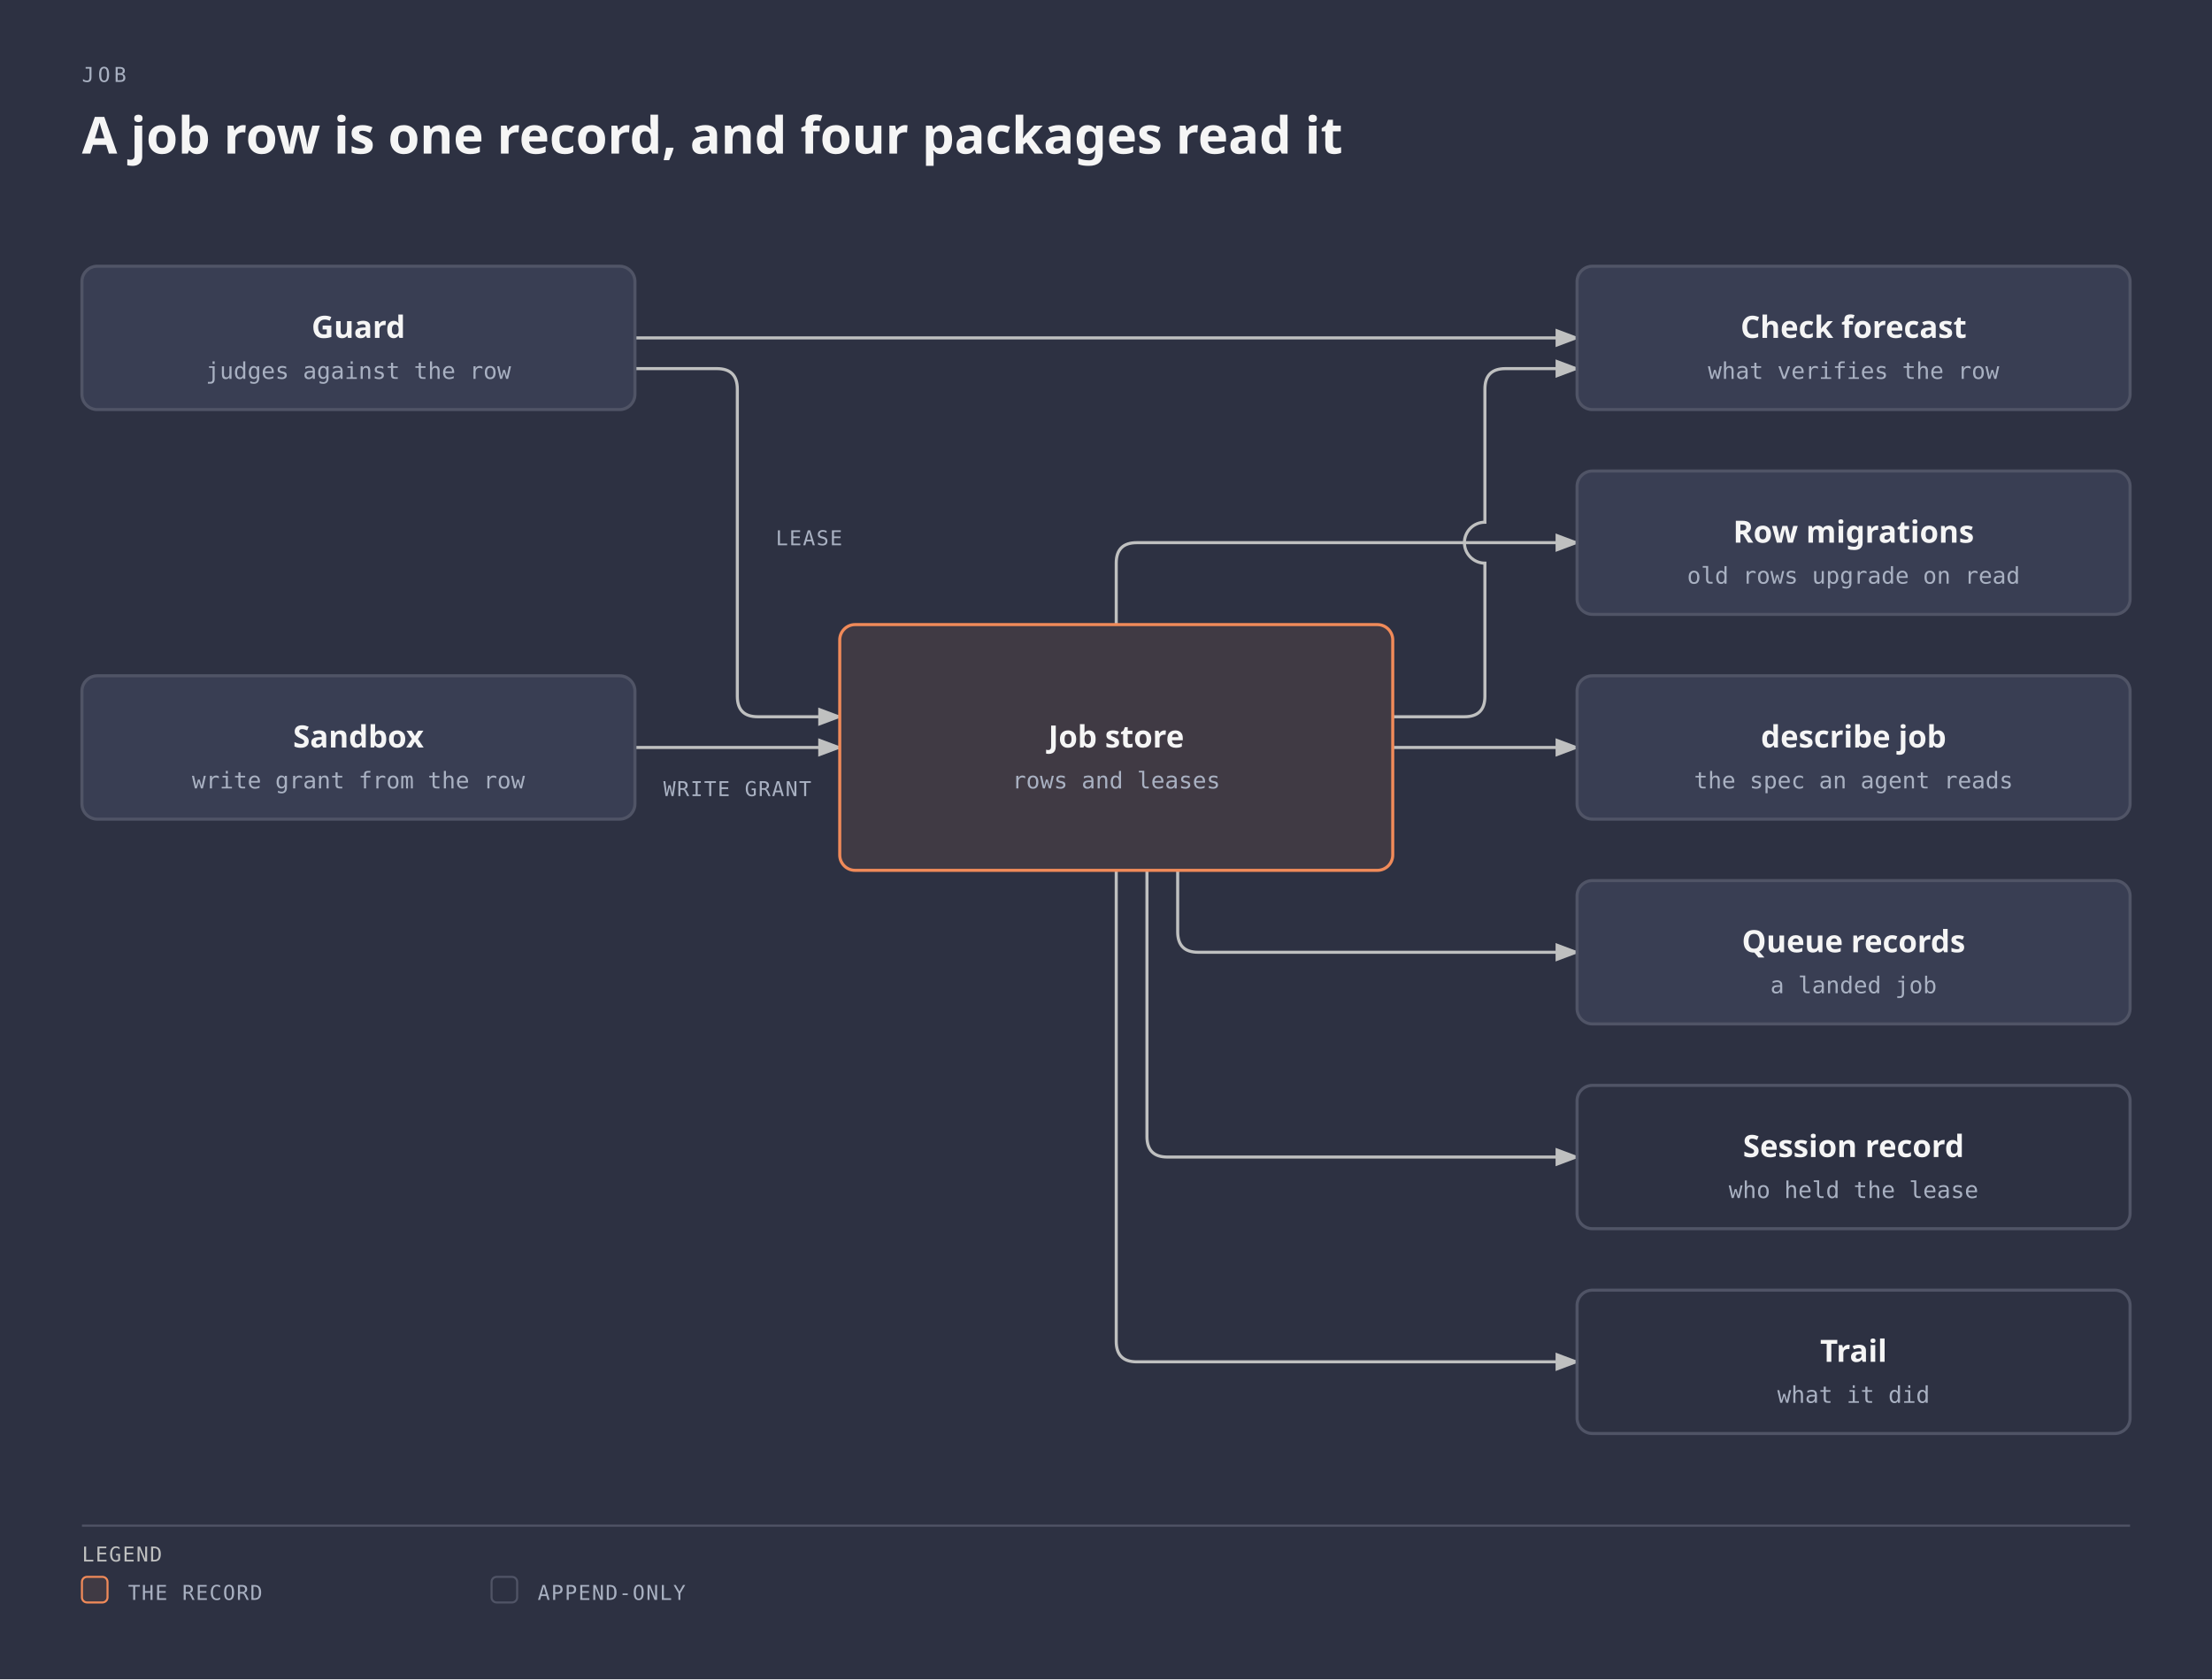
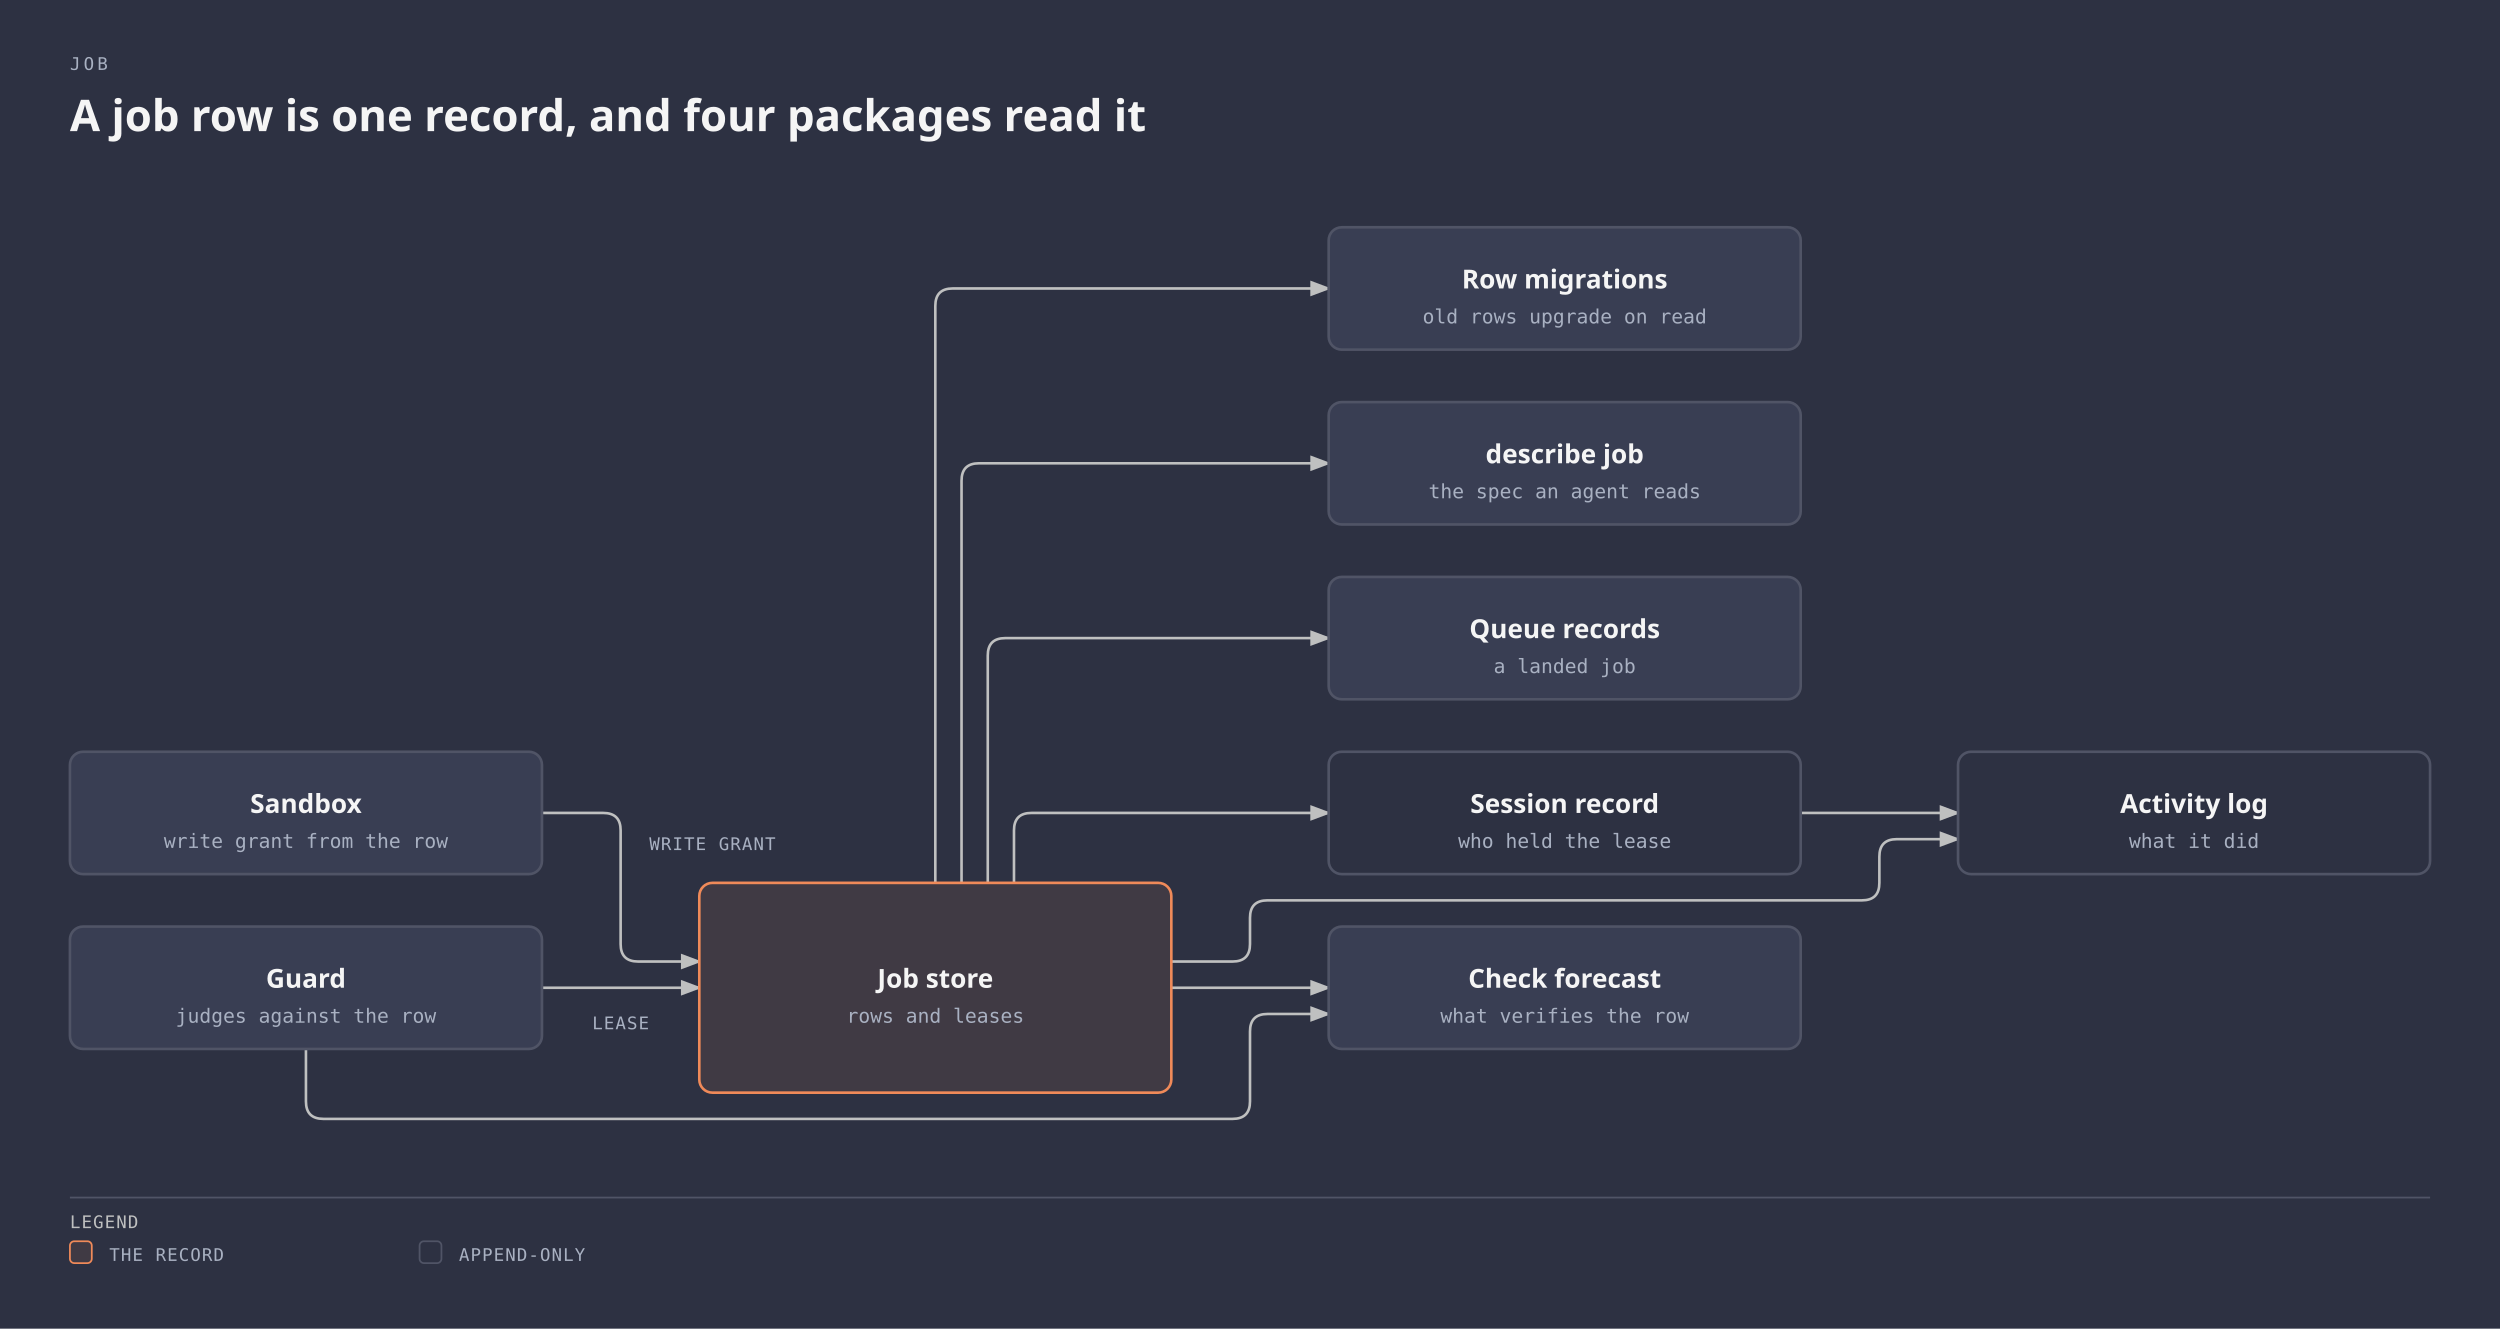
- <svg xmlns="http://www.w3.org/2000/svg" viewBox="0 0 864 656" width="864" height="656" role="img" aria-labelledby="job-records-title job-records-desc" class="magus-diagram">
+ <svg xmlns="http://www.w3.org/2000/svg" viewBox="0 0 1144 608" width="1144" height="608" role="img" aria-labelledby="job-records-title job-records-desc" class="magus-diagram">
  <defs>
    <marker id="job-records-arrow-default" markerWidth="8" markerHeight="6" refX="7" refY="3" orient="auto">
      <polygon points="0 0, 8 3, 0 6" fill="#bfc0c0" />
    </marker>
    <marker id="job-records-arrow-accent" markerWidth="8" markerHeight="6" refX="7" refY="3" orient="auto">
      <polygon points="0 0, 8 3, 0 6" fill="#f08a59" />
    </marker>
    <marker id="job-records-arrow-link" markerWidth="8" markerHeight="6" refX="7" refY="3" orient="auto">
      <polygon points="0 0, 8 3, 0 6" fill="#6a95d8" />
    </marker>
  </defs>
  <rect width="100%" height="100%" fill="#2d3142" />
  <text x="32" y="32" fill="#a9b1c2" font-family="monospace" font-size="8" style="font-variant-ligatures:none" letter-spacing="0.18em">JOB</text>
  <text x="32" y="60" fill="#f5f5f5" font-family="sans-serif" font-size="20" font-weight="600">A job row is one record, and four packages read it</text>
  <g transform="translate(0,40)">
-     <path data-edge="internal/job-&gt;internal/store/migrate" id="job-records-edge-internal_2fjob-internal_2fstore_2fmigrate" d="M 436 204 L 436 180 Q 436 172 444 172 L 616 172" fill="none" stroke="#bfc0c0" stroke-width="1.2" marker-end="url(#job-records-arrow-default)" />
-     <path data-edge="internal/job-&gt;internal/describe" id="job-records-edge-internal_2fjob-internal_2fdescribe" d="M 544 252 L 616 252" fill="none" stroke="#bfc0c0" stroke-width="1.2" marker-end="url(#job-records-arrow-default)" />
-     <path data-edge="internal/job-&gt;internal/ci/forecast" id="job-records-edge-internal_2fjob-internal_2fci_2fforecast" d="M 544 240 L 572 240 Q 580 240 580 232 L 580 180 A 8 8 0 0 1 580 164 L 580 112 Q 580 104 588 104 L 616 104" fill="none" stroke="#bfc0c0" stroke-width="1.2" marker-end="url(#job-records-arrow-default)" />
-     <path data-edge="internal/job-&gt;internal/queue/types" id="job-records-edge-internal_2fjob-internal_2fqueue_2ftypes" d="M 460 300 L 460 324 Q 460 332 468 332 L 616 332" fill="none" stroke="#bfc0c0" stroke-width="1.2" marker-end="url(#job-records-arrow-default)" />
-     <path data-edge="internal/job-&gt;internal/sessions" id="job-records-edge-internal_2fjob-internal_2fsessions" d="M 448 300 L 448 404 Q 448 412 456 412 L 616 412" fill="none" stroke="#bfc0c0" stroke-width="1.2" marker-end="url(#job-records-arrow-default)" />
-     <path data-edge="internal/job-&gt;internal/trail" id="job-records-edge-internal_2fjob-internal_2ftrail" d="M 436 300 L 436 484 Q 436 492 444 492 L 616 492" fill="none" stroke="#bfc0c0" stroke-width="1.2" marker-end="url(#job-records-arrow-default)" />
-     <path data-edge="internal/guard-&gt;internal/job" id="job-records-edge-internal_2fguard-internal_2fjob" d="M 248 104 L 280 104 Q 288 104 288 112 L 288 232 Q 288 240 296 240 L 328 240" fill="none" stroke="#bfc0c0" stroke-width="1.2" marker-end="url(#job-records-arrow-default)" />
-     <path data-edge="internal/guard-&gt;internal/ci/forecast" id="job-records-edge-internal_2fguard-internal_2fci_2fforecast" d="M 248 92 L 616 92" fill="none" stroke="#bfc0c0" stroke-width="1.2" marker-end="url(#job-records-arrow-default)" />
-     <path data-edge="internal/sandbox-&gt;internal/job" id="job-records-edge-internal_2fsandbox-internal_2fjob" d="M 248 252 L 328 252" fill="none" stroke="#bfc0c0" stroke-width="1.2" marker-end="url(#job-records-arrow-default)" />
-     <rect x="298" y="164" width="36" height="12" rx="2" fill="#2d3142" />
-     <text x="316" y="173" fill="#a9b1c2" font-family="monospace" font-size="8" style="font-variant-ligatures:none" text-anchor="middle" letter-spacing="0.06em">LEASE</text>
-     <rect x="256" y="262" width="64" height="12" rx="2" fill="#2d3142" />
-     <text x="288" y="271" fill="#a9b1c2" font-family="monospace" font-size="8" style="font-variant-ligatures:none" text-anchor="middle" letter-spacing="0.06em">WRITE GRANT</text>
+     <path data-edge="internal/job-&gt;internal/store/migrate" id="job-records-edge-internal_2fjob-internal_2fstore_2fmigrate" d="M 428 364 L 428 100 Q 428 92 436 92 L 608 92" fill="none" stroke="#bfc0c0" stroke-width="1.2" marker-end="url(#job-records-arrow-default)" />
+     <path data-edge="internal/job-&gt;internal/describe" id="job-records-edge-internal_2fjob-internal_2fdescribe" d="M 440 364 L 440 180 Q 440 172 448 172 L 608 172" fill="none" stroke="#bfc0c0" stroke-width="1.2" marker-end="url(#job-records-arrow-default)" />
+     <path data-edge="internal/job-&gt;internal/ci/forecast" id="job-records-edge-internal_2fjob-internal_2fci_2fforecast" d="M 536 412 L 608 412" fill="none" stroke="#bfc0c0" stroke-width="1.2" marker-end="url(#job-records-arrow-default)" />
+     <path data-edge="internal/job-&gt;internal/queue/types" id="job-records-edge-internal_2fjob-internal_2fqueue_2ftypes" d="M 452 364 L 452 260 Q 452 252 460 252 L 608 252" fill="none" stroke="#bfc0c0" stroke-width="1.2" marker-end="url(#job-records-arrow-default)" />
+     <path data-edge="internal/job-&gt;internal/sessions" id="job-records-edge-internal_2fjob-internal_2fsessions" d="M 464 364 L 464 340 Q 464 332 472 332 L 608 332" fill="none" stroke="#bfc0c0" stroke-width="1.2" marker-end="url(#job-records-arrow-default)" />
+     <path data-edge="internal/job-&gt;internal/recorder" id="job-records-edge-internal_2fjob-internal_2frecorder" d="M 536 400 L 564 400 Q 572 400 572 392 L 572 380 Q 572 372 580 372 L 852 372 Q 860 372 860 364 L 860 352 Q 860 344 868 344 L 896 344" fill="none" stroke="#bfc0c0" stroke-width="1.2" marker-end="url(#job-records-arrow-default)" />
+     <path data-edge="internal/sessions-&gt;internal/recorder" id="job-records-edge-internal_2fsessions-internal_2frecorder" d="M 824 332 L 896 332" fill="none" stroke="#bfc0c0" stroke-width="1.2" marker-end="url(#job-records-arrow-default)" />
+     <path data-edge="internal/guard-&gt;internal/job" id="job-records-edge-internal_2fguard-internal_2fjob" d="M 248 412 L 320 412" fill="none" stroke="#bfc0c0" stroke-width="1.2" marker-end="url(#job-records-arrow-default)" />
+     <path data-edge="internal/guard-&gt;internal/ci/forecast" id="job-records-edge-internal_2fguard-internal_2fci_2fforecast" d="M 140 440 L 140 464 Q 140 472 148 472 L 564 472 Q 572 472 572 464 L 572 432 Q 572 424 580 424 L 608 424" fill="none" stroke="#bfc0c0" stroke-width="1.2" marker-end="url(#job-records-arrow-default)" />
+     <path data-edge="internal/sandbox-&gt;internal/job" id="job-records-edge-internal_2fsandbox-internal_2fjob" d="M 248 332 L 276 332 Q 284 332 284 340 L 284 392 Q 284 400 292 400 L 320 400" fill="none" stroke="#bfc0c0" stroke-width="1.2" marker-end="url(#job-records-arrow-default)" />
+     <rect x="266" y="422" width="36" height="12" rx="2" fill="#2d3142" />
+     <text x="284" y="431" fill="#a9b1c2" font-family="monospace" font-size="8" style="font-variant-ligatures:none" text-anchor="middle" letter-spacing="0.06em">LEASE</text>
+     <rect x="294" y="340" width="64" height="12" rx="2" fill="#2d3142" />
+     <text x="326" y="349" fill="#a9b1c2" font-family="monospace" font-size="8" style="font-variant-ligatures:none" text-anchor="middle" letter-spacing="0.06em">WRITE GRANT</text>
    <g data-node="internal/job" data-anchor="internal/job">
-       <rect x="328" y="204" width="216" height="96" rx="6" fill="#2d3142" />
-       <rect x="328" y="204" width="216" height="96" rx="6" fill="#403a44" stroke="#f08a59" stroke-width="1.2" />
-       <text x="436" y="252" fill="#f5f5f5" font-family="sans-serif" font-size="12" font-weight="600" text-anchor="middle">Job store</text>
-       <text x="436" y="268" fill="#a9b1c2" font-family="monospace" font-size="9" style="font-variant-ligatures:none" text-anchor="middle">rows and leases</text>
+       <rect x="320" y="364" width="216" height="96" rx="6" fill="#2d3142" />
+       <rect x="320" y="364" width="216" height="96" rx="6" fill="#403a44" stroke="#f08a59" stroke-width="1.2" />
+       <text x="428" y="412" fill="#f5f5f5" font-family="sans-serif" font-size="12" font-weight="600" text-anchor="middle">Job store</text>
+       <text x="428" y="428" fill="#a9b1c2" font-family="monospace" font-size="9" style="font-variant-ligatures:none" text-anchor="middle">rows and leases</text>
    </g>
    <g data-node="internal/store/migrate" data-anchor="internal/store/migrate">
-       <rect x="616" y="144" width="216" height="56" rx="6" fill="#2d3142" />
-       <rect x="616" y="144" width="216" height="56" rx="6" fill="#393e53" stroke="#505466" stroke-width="1.2" />
-       <text x="724" y="172" fill="#f5f5f5" font-family="sans-serif" font-size="12" font-weight="600" text-anchor="middle">Row migrations</text>
-       <text x="724" y="188" fill="#a9b1c2" font-family="monospace" font-size="9" style="font-variant-ligatures:none" text-anchor="middle">old rows upgrade on read</text>
+       <rect x="608" y="64" width="216" height="56" rx="6" fill="#2d3142" />
+       <rect x="608" y="64" width="216" height="56" rx="6" fill="#393e53" stroke="#505466" stroke-width="1.2" />
+       <text x="716" y="92" fill="#f5f5f5" font-family="sans-serif" font-size="12" font-weight="600" text-anchor="middle">Row migrations</text>
+       <text x="716" y="108" fill="#a9b1c2" font-family="monospace" font-size="9" style="font-variant-ligatures:none" text-anchor="middle">old rows upgrade on read</text>
    </g>
    <g data-node="internal/describe" data-anchor="internal/describe">
-       <rect x="616" y="224" width="216" height="56" rx="6" fill="#2d3142" />
-       <rect x="616" y="224" width="216" height="56" rx="6" fill="#393e53" stroke="#505466" stroke-width="1.2" />
-       <text x="724" y="252" fill="#f5f5f5" font-family="sans-serif" font-size="12" font-weight="600" text-anchor="middle">describe job</text>
-       <text x="724" y="268" fill="#a9b1c2" font-family="monospace" font-size="9" style="font-variant-ligatures:none" text-anchor="middle">the spec an agent reads</text>
+       <rect x="608" y="144" width="216" height="56" rx="6" fill="#2d3142" />
+       <rect x="608" y="144" width="216" height="56" rx="6" fill="#393e53" stroke="#505466" stroke-width="1.2" />
+       <text x="716" y="172" fill="#f5f5f5" font-family="sans-serif" font-size="12" font-weight="600" text-anchor="middle">describe job</text>
+       <text x="716" y="188" fill="#a9b1c2" font-family="monospace" font-size="9" style="font-variant-ligatures:none" text-anchor="middle">the spec an agent reads</text>
    </g>
    <g data-node="internal/ci/forecast" data-anchor="internal/ci/forecast">
-       <rect x="616" y="64" width="216" height="56" rx="6" fill="#2d3142" />
-       <rect x="616" y="64" width="216" height="56" rx="6" fill="#393e53" stroke="#505466" stroke-width="1.2" />
-       <text x="724" y="92" fill="#f5f5f5" font-family="sans-serif" font-size="12" font-weight="600" text-anchor="middle">Check forecast</text>
-       <text x="724" y="108" fill="#a9b1c2" font-family="monospace" font-size="9" style="font-variant-ligatures:none" text-anchor="middle">what verifies the row</text>
+       <rect x="608" y="384" width="216" height="56" rx="6" fill="#2d3142" />
+       <rect x="608" y="384" width="216" height="56" rx="6" fill="#393e53" stroke="#505466" stroke-width="1.2" />
+       <text x="716" y="412" fill="#f5f5f5" font-family="sans-serif" font-size="12" font-weight="600" text-anchor="middle">Check forecast</text>
+       <text x="716" y="428" fill="#a9b1c2" font-family="monospace" font-size="9" style="font-variant-ligatures:none" text-anchor="middle">what verifies the row</text>
    </g>
    <g data-node="internal/queue/types" data-anchor="internal/queue/types">
-       <rect x="616" y="304" width="216" height="56" rx="6" fill="#2d3142" />
-       <rect x="616" y="304" width="216" height="56" rx="6" fill="#393e53" stroke="#505466" stroke-width="1.2" />
-       <text x="724" y="332" fill="#f5f5f5" font-family="sans-serif" font-size="12" font-weight="600" text-anchor="middle">Queue records</text>
-       <text x="724" y="348" fill="#a9b1c2" font-family="monospace" font-size="9" style="font-variant-ligatures:none" text-anchor="middle">a landed job</text>
+       <rect x="608" y="224" width="216" height="56" rx="6" fill="#2d3142" />
+       <rect x="608" y="224" width="216" height="56" rx="6" fill="#393e53" stroke="#505466" stroke-width="1.2" />
+       <text x="716" y="252" fill="#f5f5f5" font-family="sans-serif" font-size="12" font-weight="600" text-anchor="middle">Queue records</text>
+       <text x="716" y="268" fill="#a9b1c2" font-family="monospace" font-size="9" style="font-variant-ligatures:none" text-anchor="middle">a landed job</text>
    </g>
    <g data-node="internal/sessions" data-anchor="internal/sessions">
-       <rect x="616" y="384" width="216" height="56" rx="6" fill="#2d3142" />
-       <rect x="616" y="384" width="216" height="56" rx="6" fill="#2d3142" stroke="#505466" stroke-width="1.2" />
-       <text x="724" y="412" fill="#f5f5f5" font-family="sans-serif" font-size="12" font-weight="600" text-anchor="middle">Session record</text>
-       <text x="724" y="428" fill="#a9b1c2" font-family="monospace" font-size="9" style="font-variant-ligatures:none" text-anchor="middle">who held the lease</text>
+       <rect x="608" y="304" width="216" height="56" rx="6" fill="#2d3142" />
+       <rect x="608" y="304" width="216" height="56" rx="6" fill="#2d3142" stroke="#505466" stroke-width="1.2" />
+       <text x="716" y="332" fill="#f5f5f5" font-family="sans-serif" font-size="12" font-weight="600" text-anchor="middle">Session record</text>
+       <text x="716" y="348" fill="#a9b1c2" font-family="monospace" font-size="9" style="font-variant-ligatures:none" text-anchor="middle">who held the lease</text>
    </g>
-     <g data-node="internal/trail" data-anchor="internal/trail">
-       <rect x="616" y="464" width="216" height="56" rx="6" fill="#2d3142" />
-       <rect x="616" y="464" width="216" height="56" rx="6" fill="#2d3142" stroke="#505466" stroke-width="1.2" />
-       <text x="724" y="492" fill="#f5f5f5" font-family="sans-serif" font-size="12" font-weight="600" text-anchor="middle">Trail</text>
-       <text x="724" y="508" fill="#a9b1c2" font-family="monospace" font-size="9" style="font-variant-ligatures:none" text-anchor="middle">what it did</text>
+     <g data-node="internal/recorder" data-anchor="internal/recorder">
+       <rect x="896" y="304" width="216" height="56" rx="6" fill="#2d3142" />
+       <rect x="896" y="304" width="216" height="56" rx="6" fill="#2d3142" stroke="#505466" stroke-width="1.2" />
+       <text x="1004" y="332" fill="#f5f5f5" font-family="sans-serif" font-size="12" font-weight="600" text-anchor="middle">Activity log</text>
+       <text x="1004" y="348" fill="#a9b1c2" font-family="monospace" font-size="9" style="font-variant-ligatures:none" text-anchor="middle">what it did</text>
    </g>
    <g data-node="internal/guard" data-anchor="internal/guard">
-       <rect x="32" y="64" width="216" height="56" rx="6" fill="#2d3142" />
-       <rect x="32" y="64" width="216" height="56" rx="6" fill="#393e53" stroke="#505466" stroke-width="1.2" />
-       <text x="140" y="92" fill="#f5f5f5" font-family="sans-serif" font-size="12" font-weight="600" text-anchor="middle">Guard</text>
-       <text x="140" y="108" fill="#a9b1c2" font-family="monospace" font-size="9" style="font-variant-ligatures:none" text-anchor="middle">judges against the row</text>
+       <rect x="32" y="384" width="216" height="56" rx="6" fill="#2d3142" />
+       <rect x="32" y="384" width="216" height="56" rx="6" fill="#393e53" stroke="#505466" stroke-width="1.2" />
+       <text x="140" y="412" fill="#f5f5f5" font-family="sans-serif" font-size="12" font-weight="600" text-anchor="middle">Guard</text>
+       <text x="140" y="428" fill="#a9b1c2" font-family="monospace" font-size="9" style="font-variant-ligatures:none" text-anchor="middle">judges against the row</text>
    </g>
    <g data-node="internal/sandbox" data-anchor="internal/sandbox">
-       <rect x="32" y="224" width="216" height="56" rx="6" fill="#2d3142" />
-       <rect x="32" y="224" width="216" height="56" rx="6" fill="#393e53" stroke="#505466" stroke-width="1.2" />
-       <text x="140" y="252" fill="#f5f5f5" font-family="sans-serif" font-size="12" font-weight="600" text-anchor="middle">Sandbox</text>
-       <text x="140" y="268" fill="#a9b1c2" font-family="monospace" font-size="9" style="font-variant-ligatures:none" text-anchor="middle">write grant from the row</text>
+       <rect x="32" y="304" width="216" height="56" rx="6" fill="#2d3142" />
+       <rect x="32" y="304" width="216" height="56" rx="6" fill="#393e53" stroke="#505466" stroke-width="1.2" />
+       <text x="140" y="332" fill="#f5f5f5" font-family="sans-serif" font-size="12" font-weight="600" text-anchor="middle">Sandbox</text>
+       <text x="140" y="348" fill="#a9b1c2" font-family="monospace" font-size="9" style="font-variant-ligatures:none" text-anchor="middle">write grant from the row</text>
    </g>
-     <line x1="32" y1="556" x2="832" y2="556" stroke="#505466" stroke-width="0.8" />
-     <text x="32" y="570" fill="#bfc0c0" font-family="monospace" font-size="8" style="font-variant-ligatures:none" letter-spacing="0.06em">LEGEND</text>
-     <rect x="32" y="576" width="10" height="10" rx="2" fill="#403a44" stroke="#f08a59" stroke-width="0.8" />
-     <text x="50" y="585" fill="#a9b1c2" font-family="monospace" font-size="8" style="font-variant-ligatures:none" letter-spacing="0.06em">THE RECORD</text>
-     <rect x="192" y="576" width="10" height="10" rx="2" fill="#2d3142" stroke="#505466" stroke-width="0.8" />
-     <text x="210" y="585" fill="#a9b1c2" font-family="monospace" font-size="8" style="font-variant-ligatures:none" letter-spacing="0.06em">APPEND-ONLY</text>
+     <line x1="32" y1="508" x2="1112" y2="508" stroke="#505466" stroke-width="0.8" />
+     <text x="32" y="522" fill="#bfc0c0" font-family="monospace" font-size="8" style="font-variant-ligatures:none" letter-spacing="0.06em">LEGEND</text>
+     <rect x="32" y="528" width="10" height="10" rx="2" fill="#403a44" stroke="#f08a59" stroke-width="0.8" />
+     <text x="50" y="537" fill="#a9b1c2" font-family="monospace" font-size="8" style="font-variant-ligatures:none" letter-spacing="0.06em">THE RECORD</text>
+     <rect x="192" y="528" width="10" height="10" rx="2" fill="#2d3142" stroke="#505466" stroke-width="0.8" />
+     <text x="210" y="537" fill="#a9b1c2" font-family="monospace" font-size="8" style="font-variant-ligatures:none" letter-spacing="0.06em">APPEND-ONLY</text>
  </g>
</svg>
